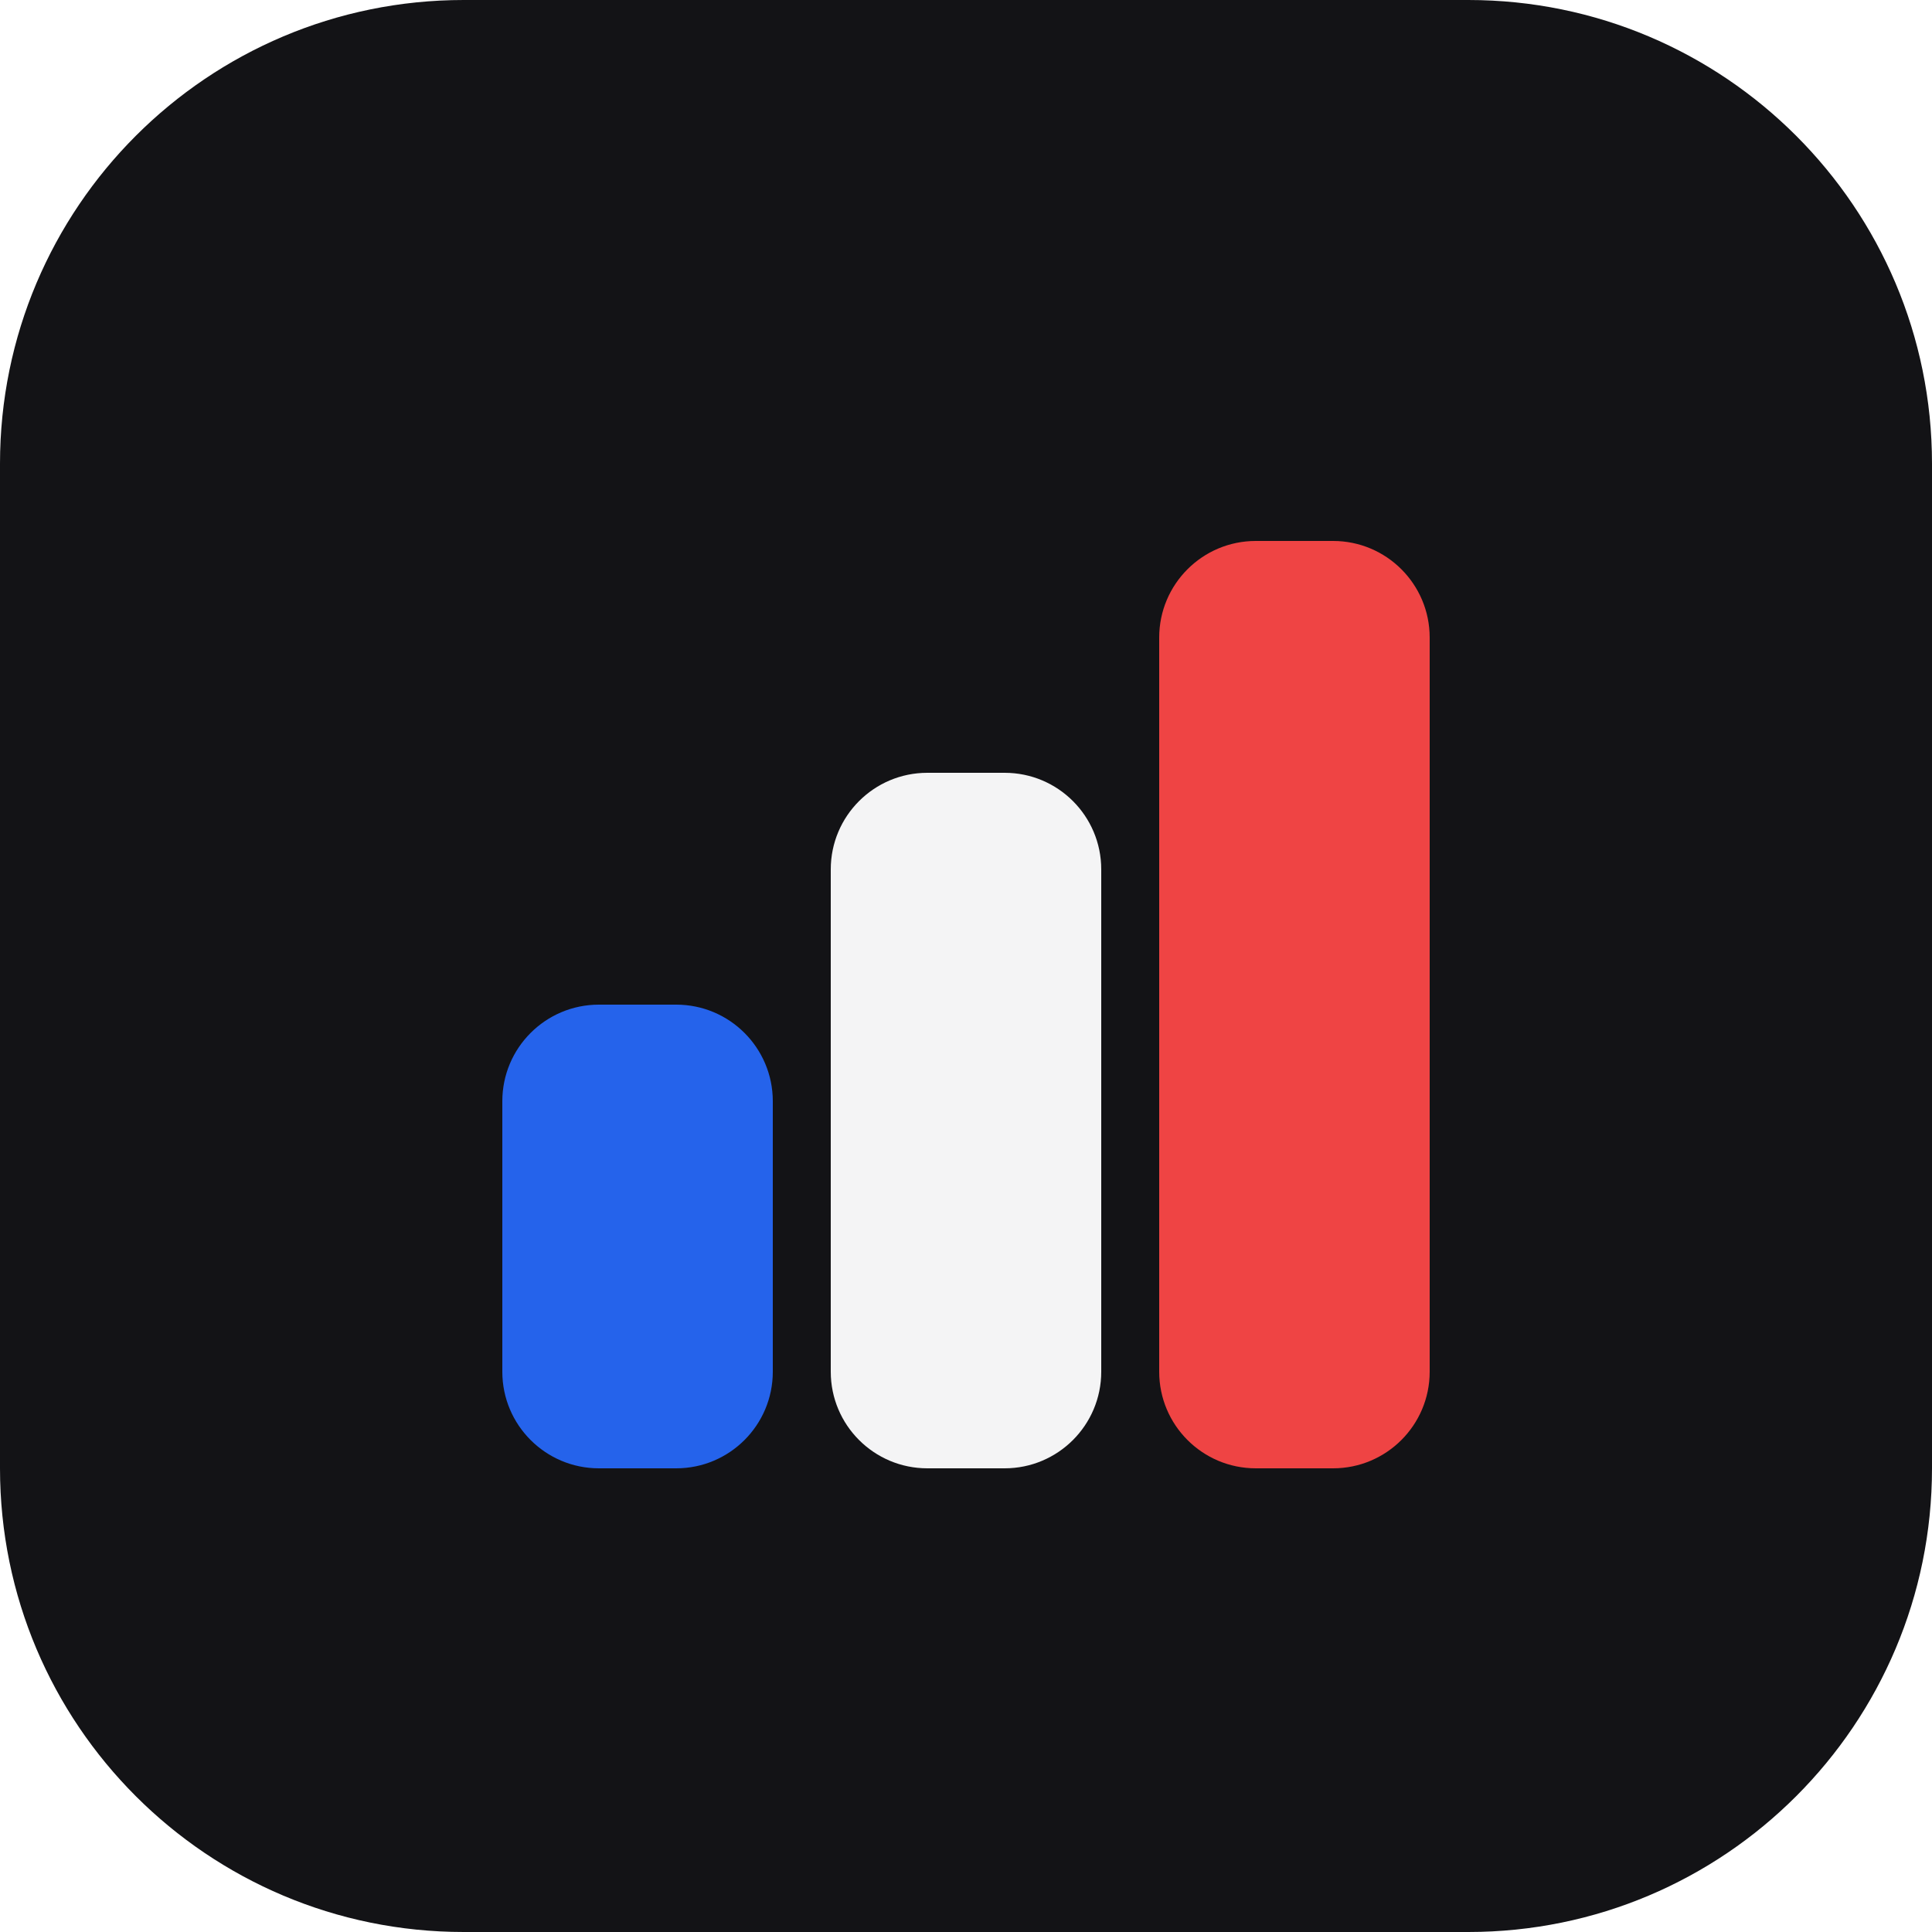
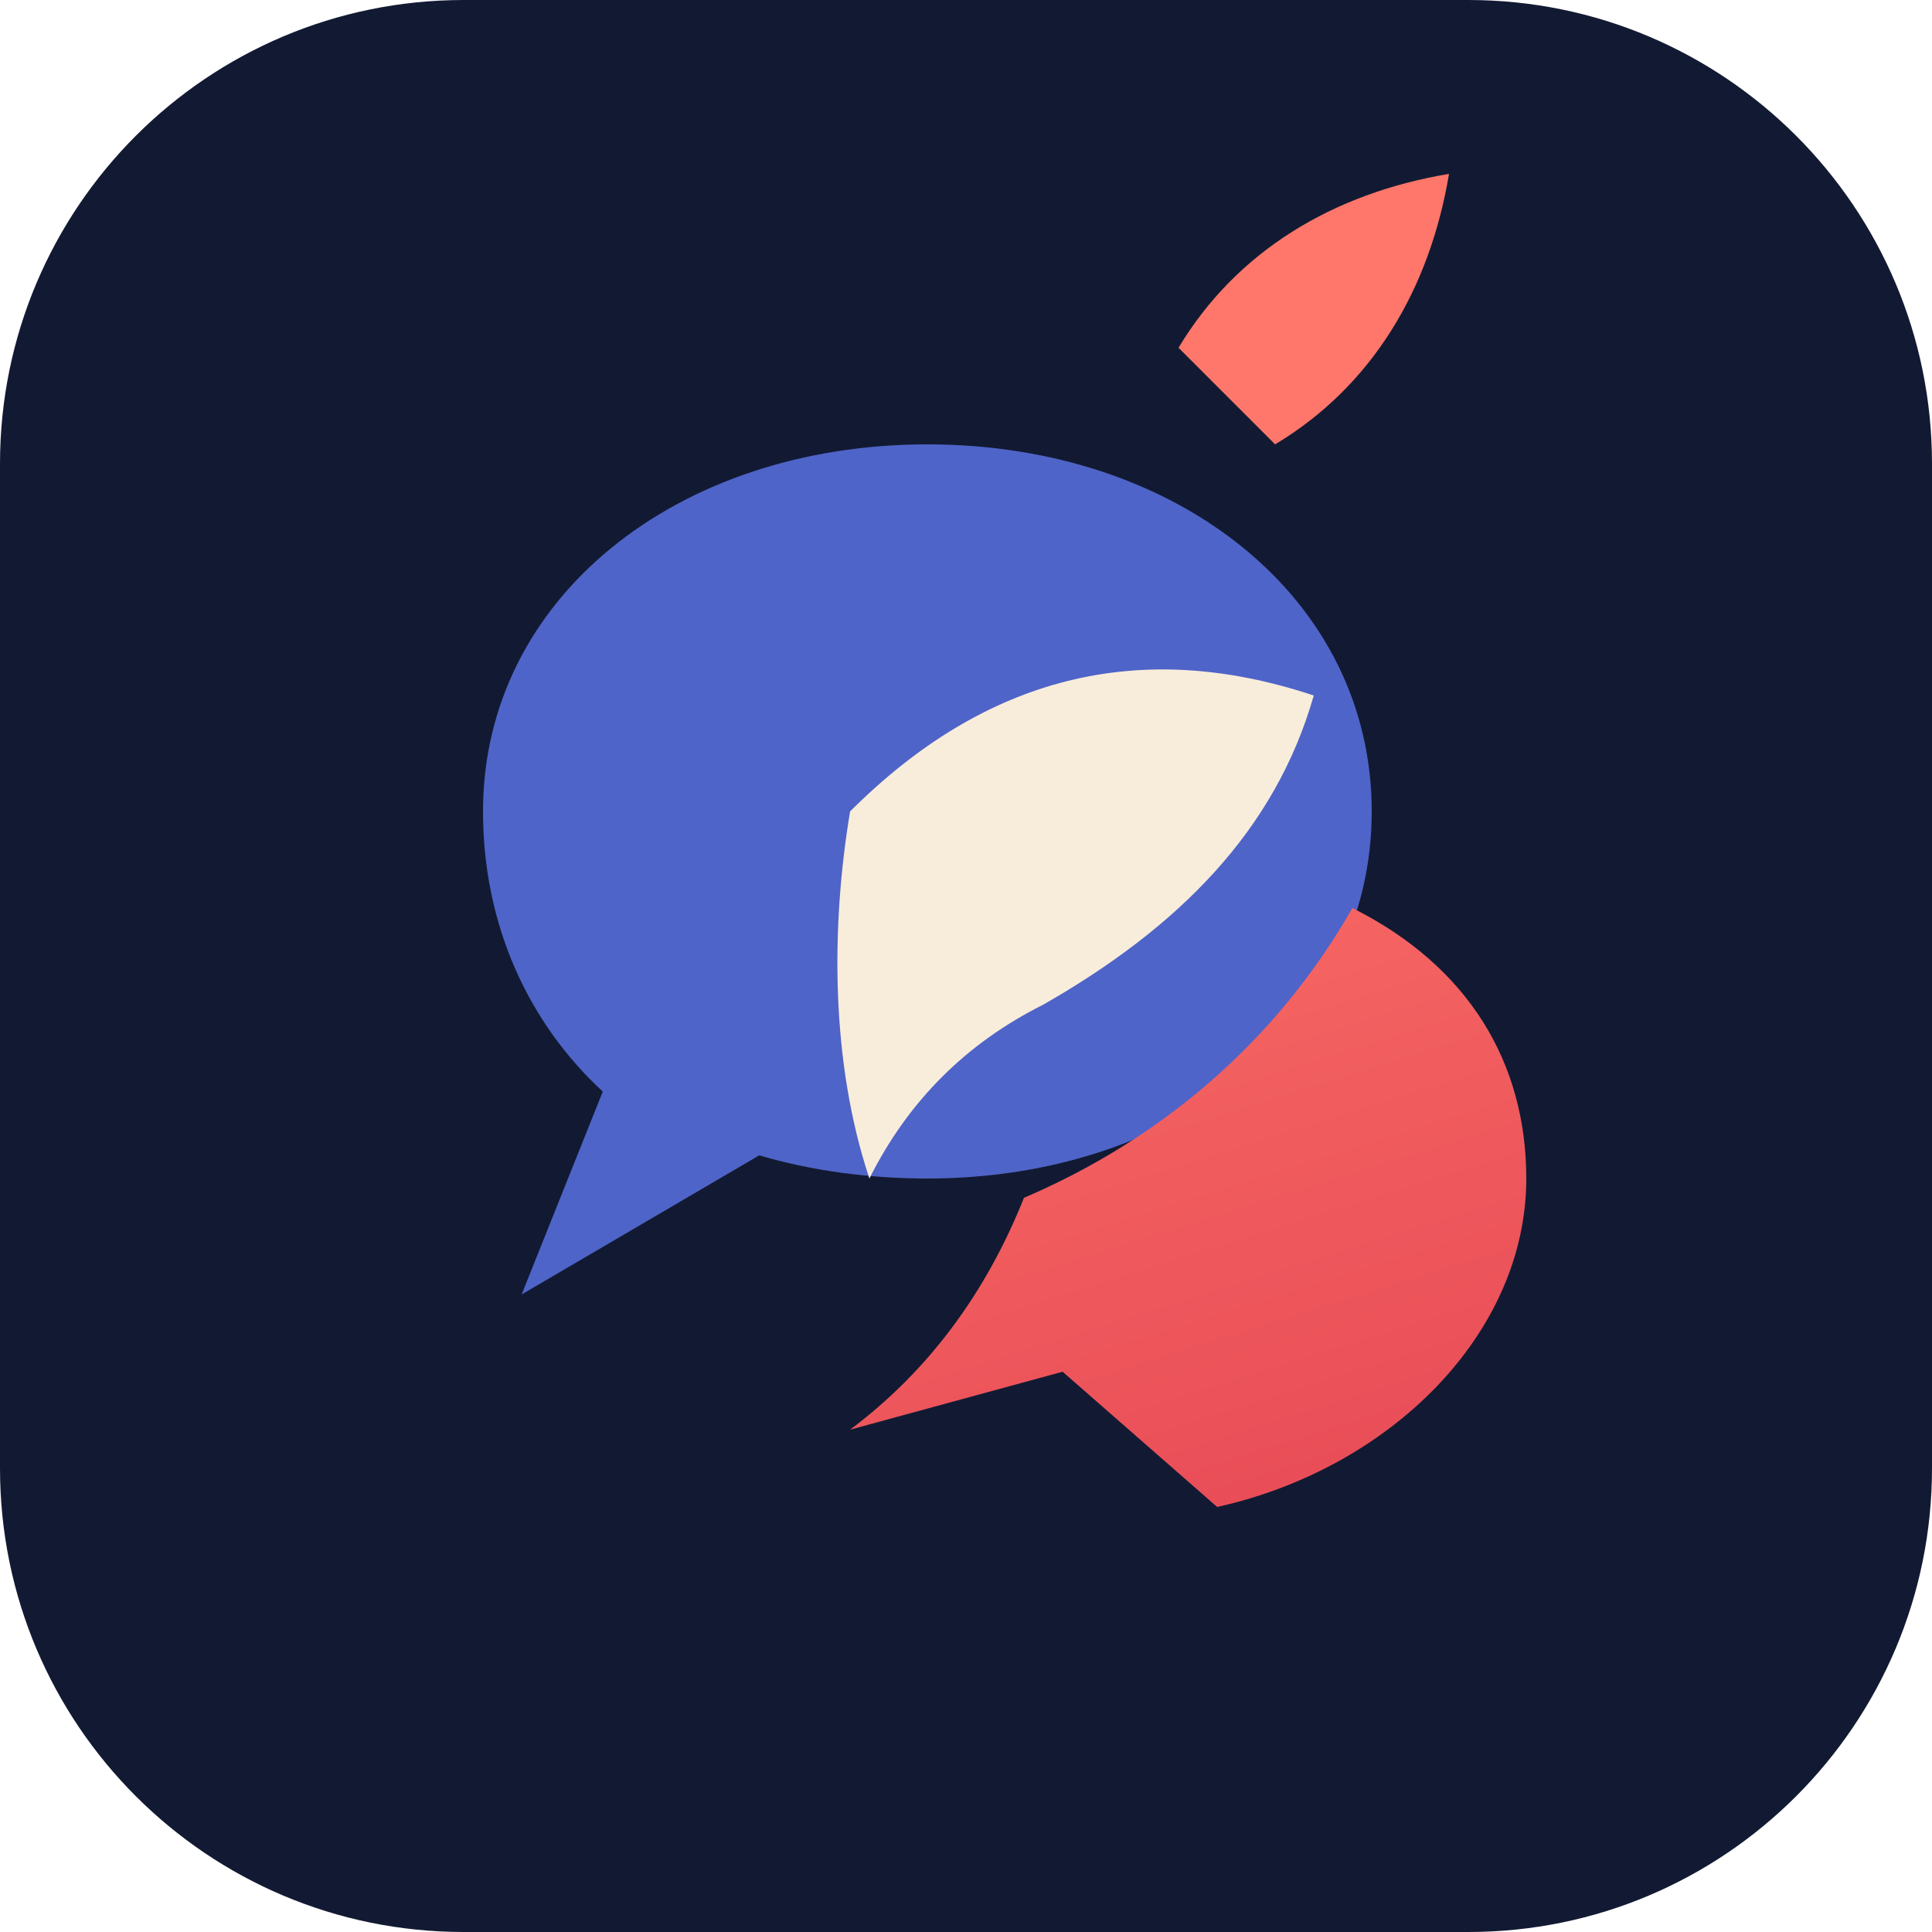
<svg xmlns="http://www.w3.org/2000/svg" viewBox="0 0 100 100">
-   <rect width="100" height="100" rx="24" fill="#131316" />
-   <rect x="26" y="52" width="14" height="24" rx="5" fill="#2563eb" />
-   <rect x="43" y="40" width="14" height="36" rx="5" fill="#f4f4f5" />
-   <rect x="60" y="28" width="14" height="48" rx="5" fill="#ef4444" />
+   <defs>
+     <linearGradient id="studio-coral" x1="63" y1="25" x2="78" y2="73" gradientUnits="userSpaceOnUse">
+       <stop stop-color="#FF776A" />
+       <stop offset="1" stop-color="#E94E58" />
+     </linearGradient>
+   </defs>
+   <rect width="100" height="100" rx="24" fill="#121A33" />
+   <path d="M25 42c0-11 10-19 23-19s23 8 23 19-10 19-23 19c-3 0-6-.4-8.7-1.2L27 67l4.2-10.5C27.3 52.9 25 47.8 25 42Z" fill="#4F64C8" />
+   <path d="M44 42c7-7 15-9 24-6-2 7-7 12-14 16-4 2-7 5-9 9-2-6-2-13-1-19Z" fill="#F8EDDB" />
+   <path d="M53 62c7-3 13-8 17-15 6 3 9 8 9 14 0 8-7 15-16 17l-8-7-11 3c4-3 7-7 9-12Z" fill="url(#studio-coral)" />
+   <path d="M61 18c3-5 8-8 14-9-1 6-4 11-9 14Z" fill="#FF776A" />
</svg>
